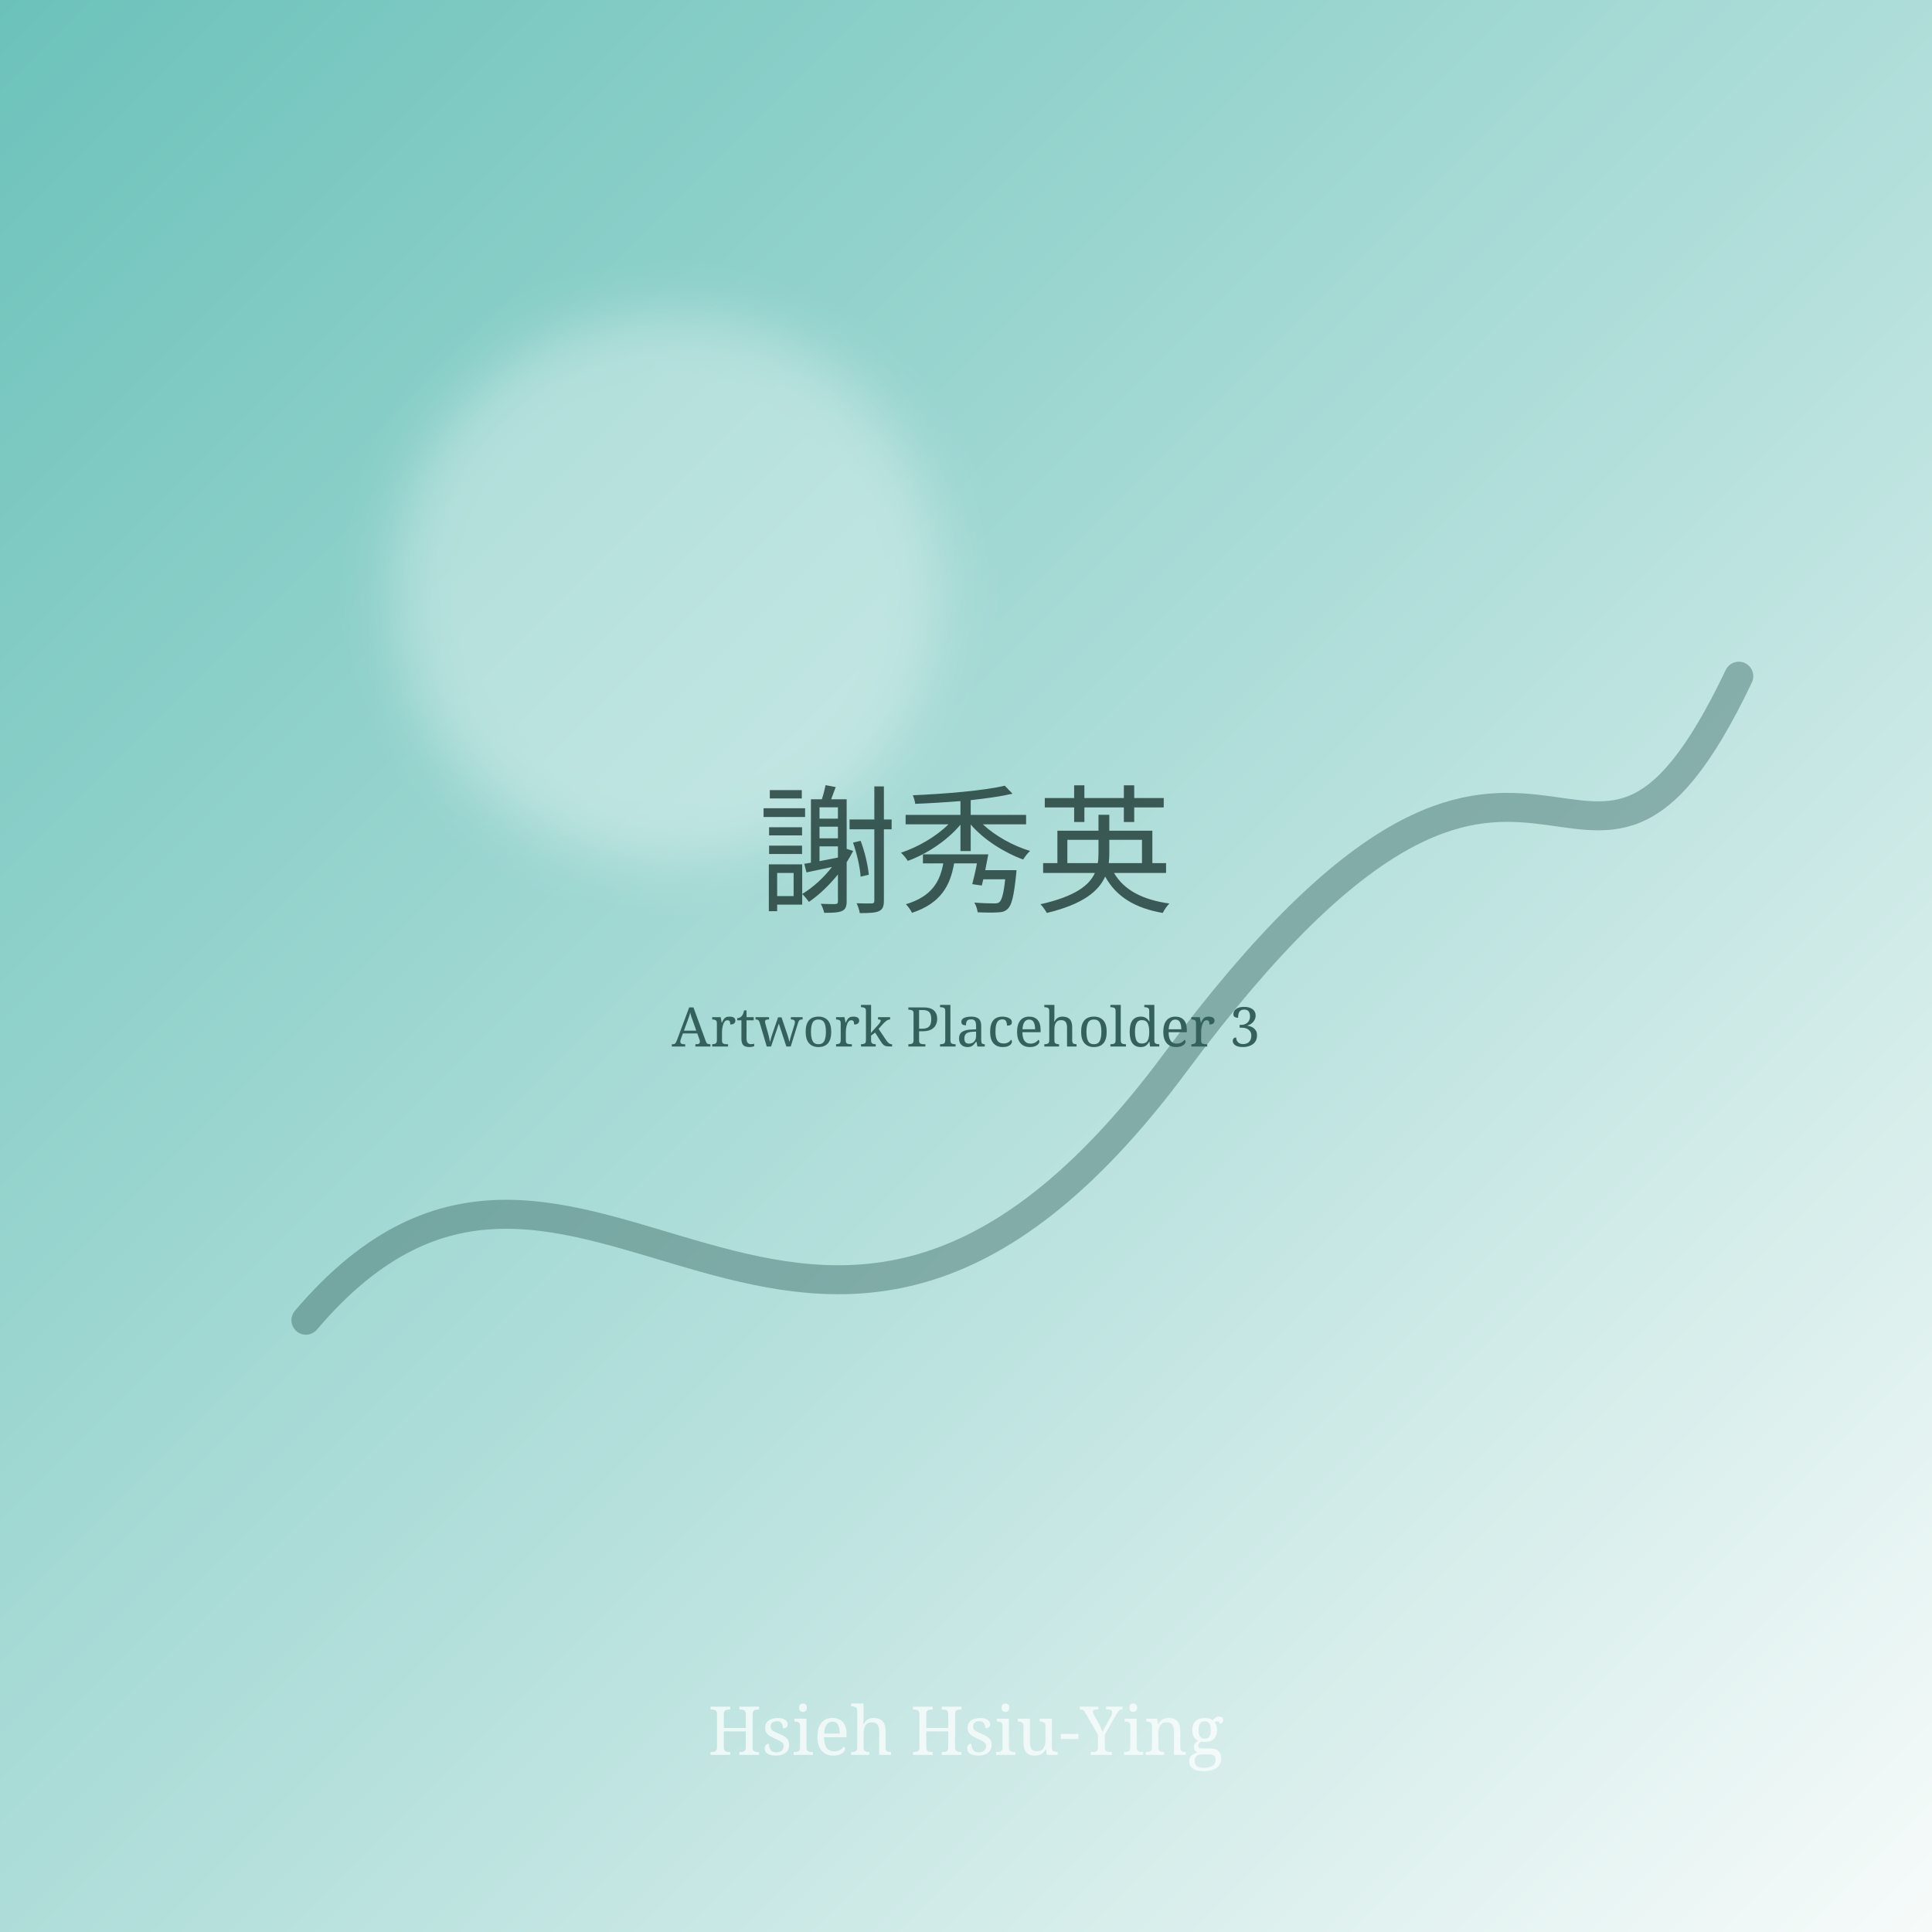
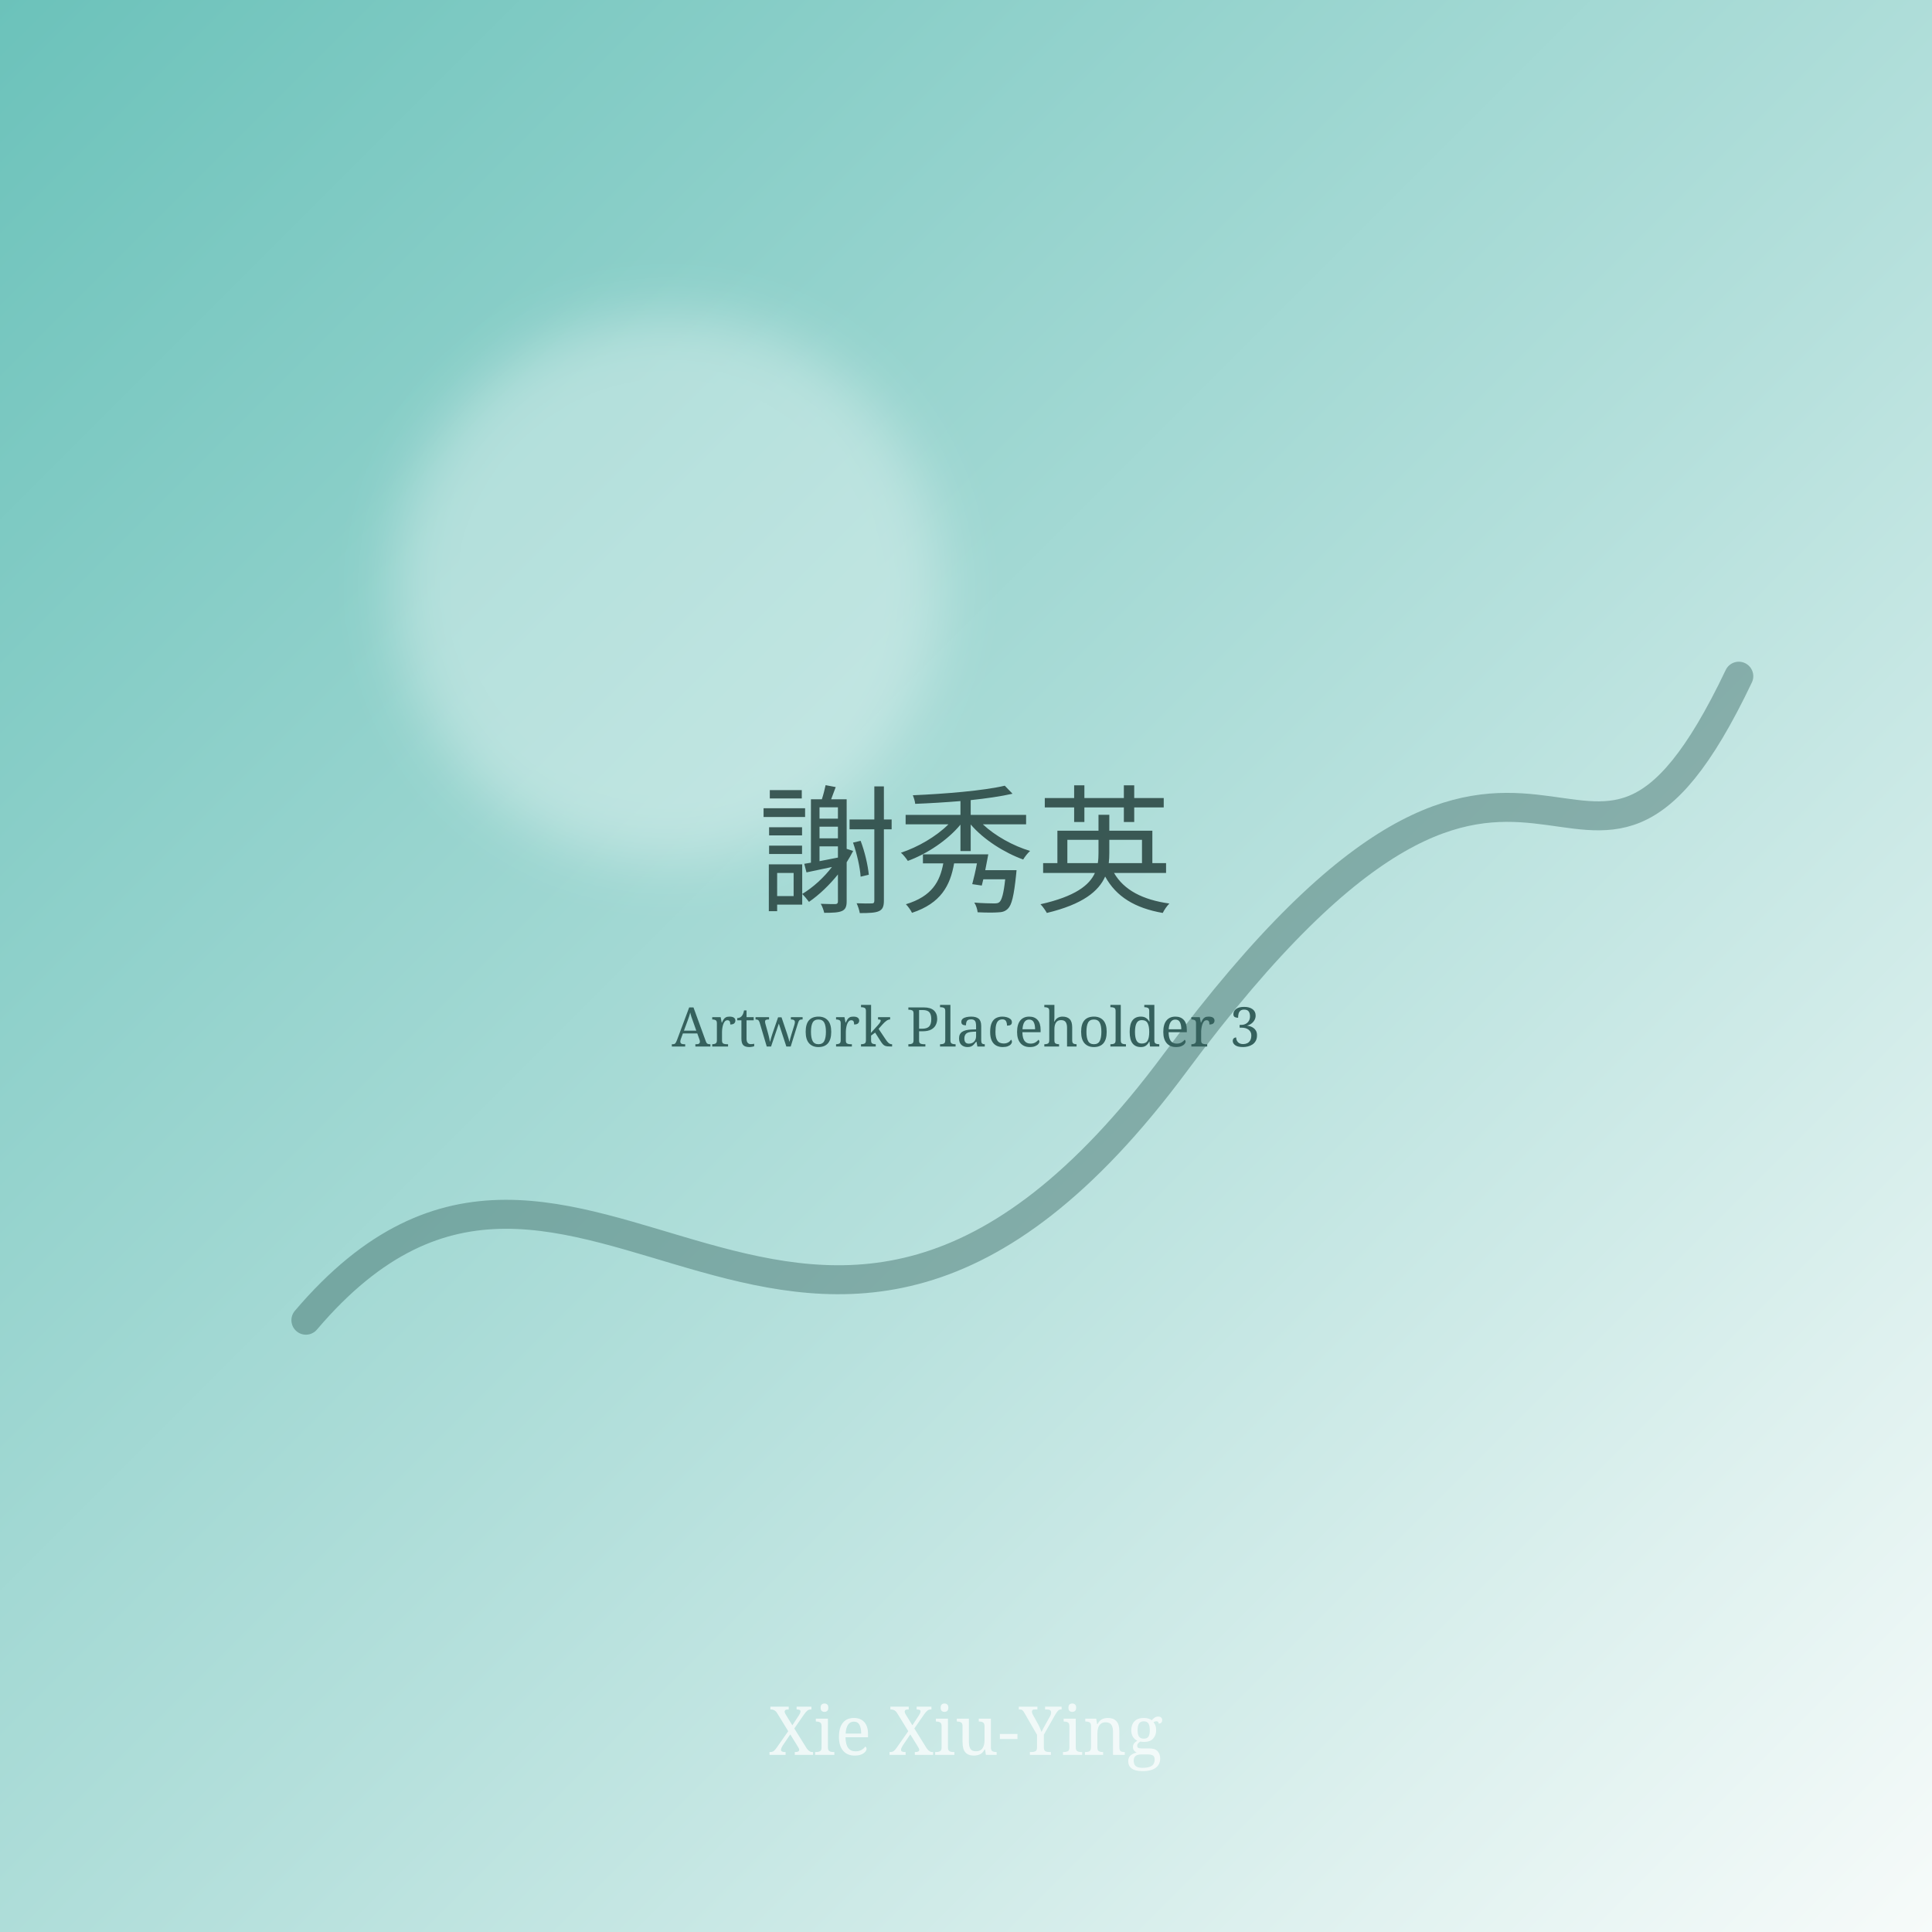
<svg xmlns="http://www.w3.org/2000/svg" viewBox="0 0 1200 1200">
  <defs>
    <linearGradient id="g" x1="0" x2="1" y1="0" y2="1">
      <stop stop-color="#6bc2ba" />
      <stop offset=".55" stop-color="#b5e0dc" />
      <stop offset="1" stop-color="#f7fbfa" />
    </linearGradient>
    <filter id="blur">
      <feGaussianBlur stdDeviation="18" />
    </filter>
  </defs>
  <rect width="1200" height="1200" fill="url(#g)" />
  <circle cx="415" cy="365" r="170" fill="#ffffff55" filter="url(#blur)" />
  <path d="M190 820 C360 620 500 970 730 660 S980 630 1080 420" fill="none" stroke="#35615d" stroke-width="18" stroke-linecap="round" opacity=".42" />
  <text x="600" y="560" text-anchor="middle" font-family="serif" font-size="86" fill="#203a37" opacity=".82">謝秀英</text>
  <text x="600" y="650" text-anchor="middle" font-family="serif" font-size="34" fill="#35615d">Artwork Placeholder 3</text>
-   <text x="600" y="1090" text-anchor="middle" font-family="serif" font-size="42" fill="#ffffff" opacity=".72">Hsieh Hsiu-Ying</text>
+   <text x="600" y="1090" text-anchor="middle" font-family="serif" font-size="42" fill="#ffffff" opacity=".72">Xie Xiu-Ying</text>
</svg>
